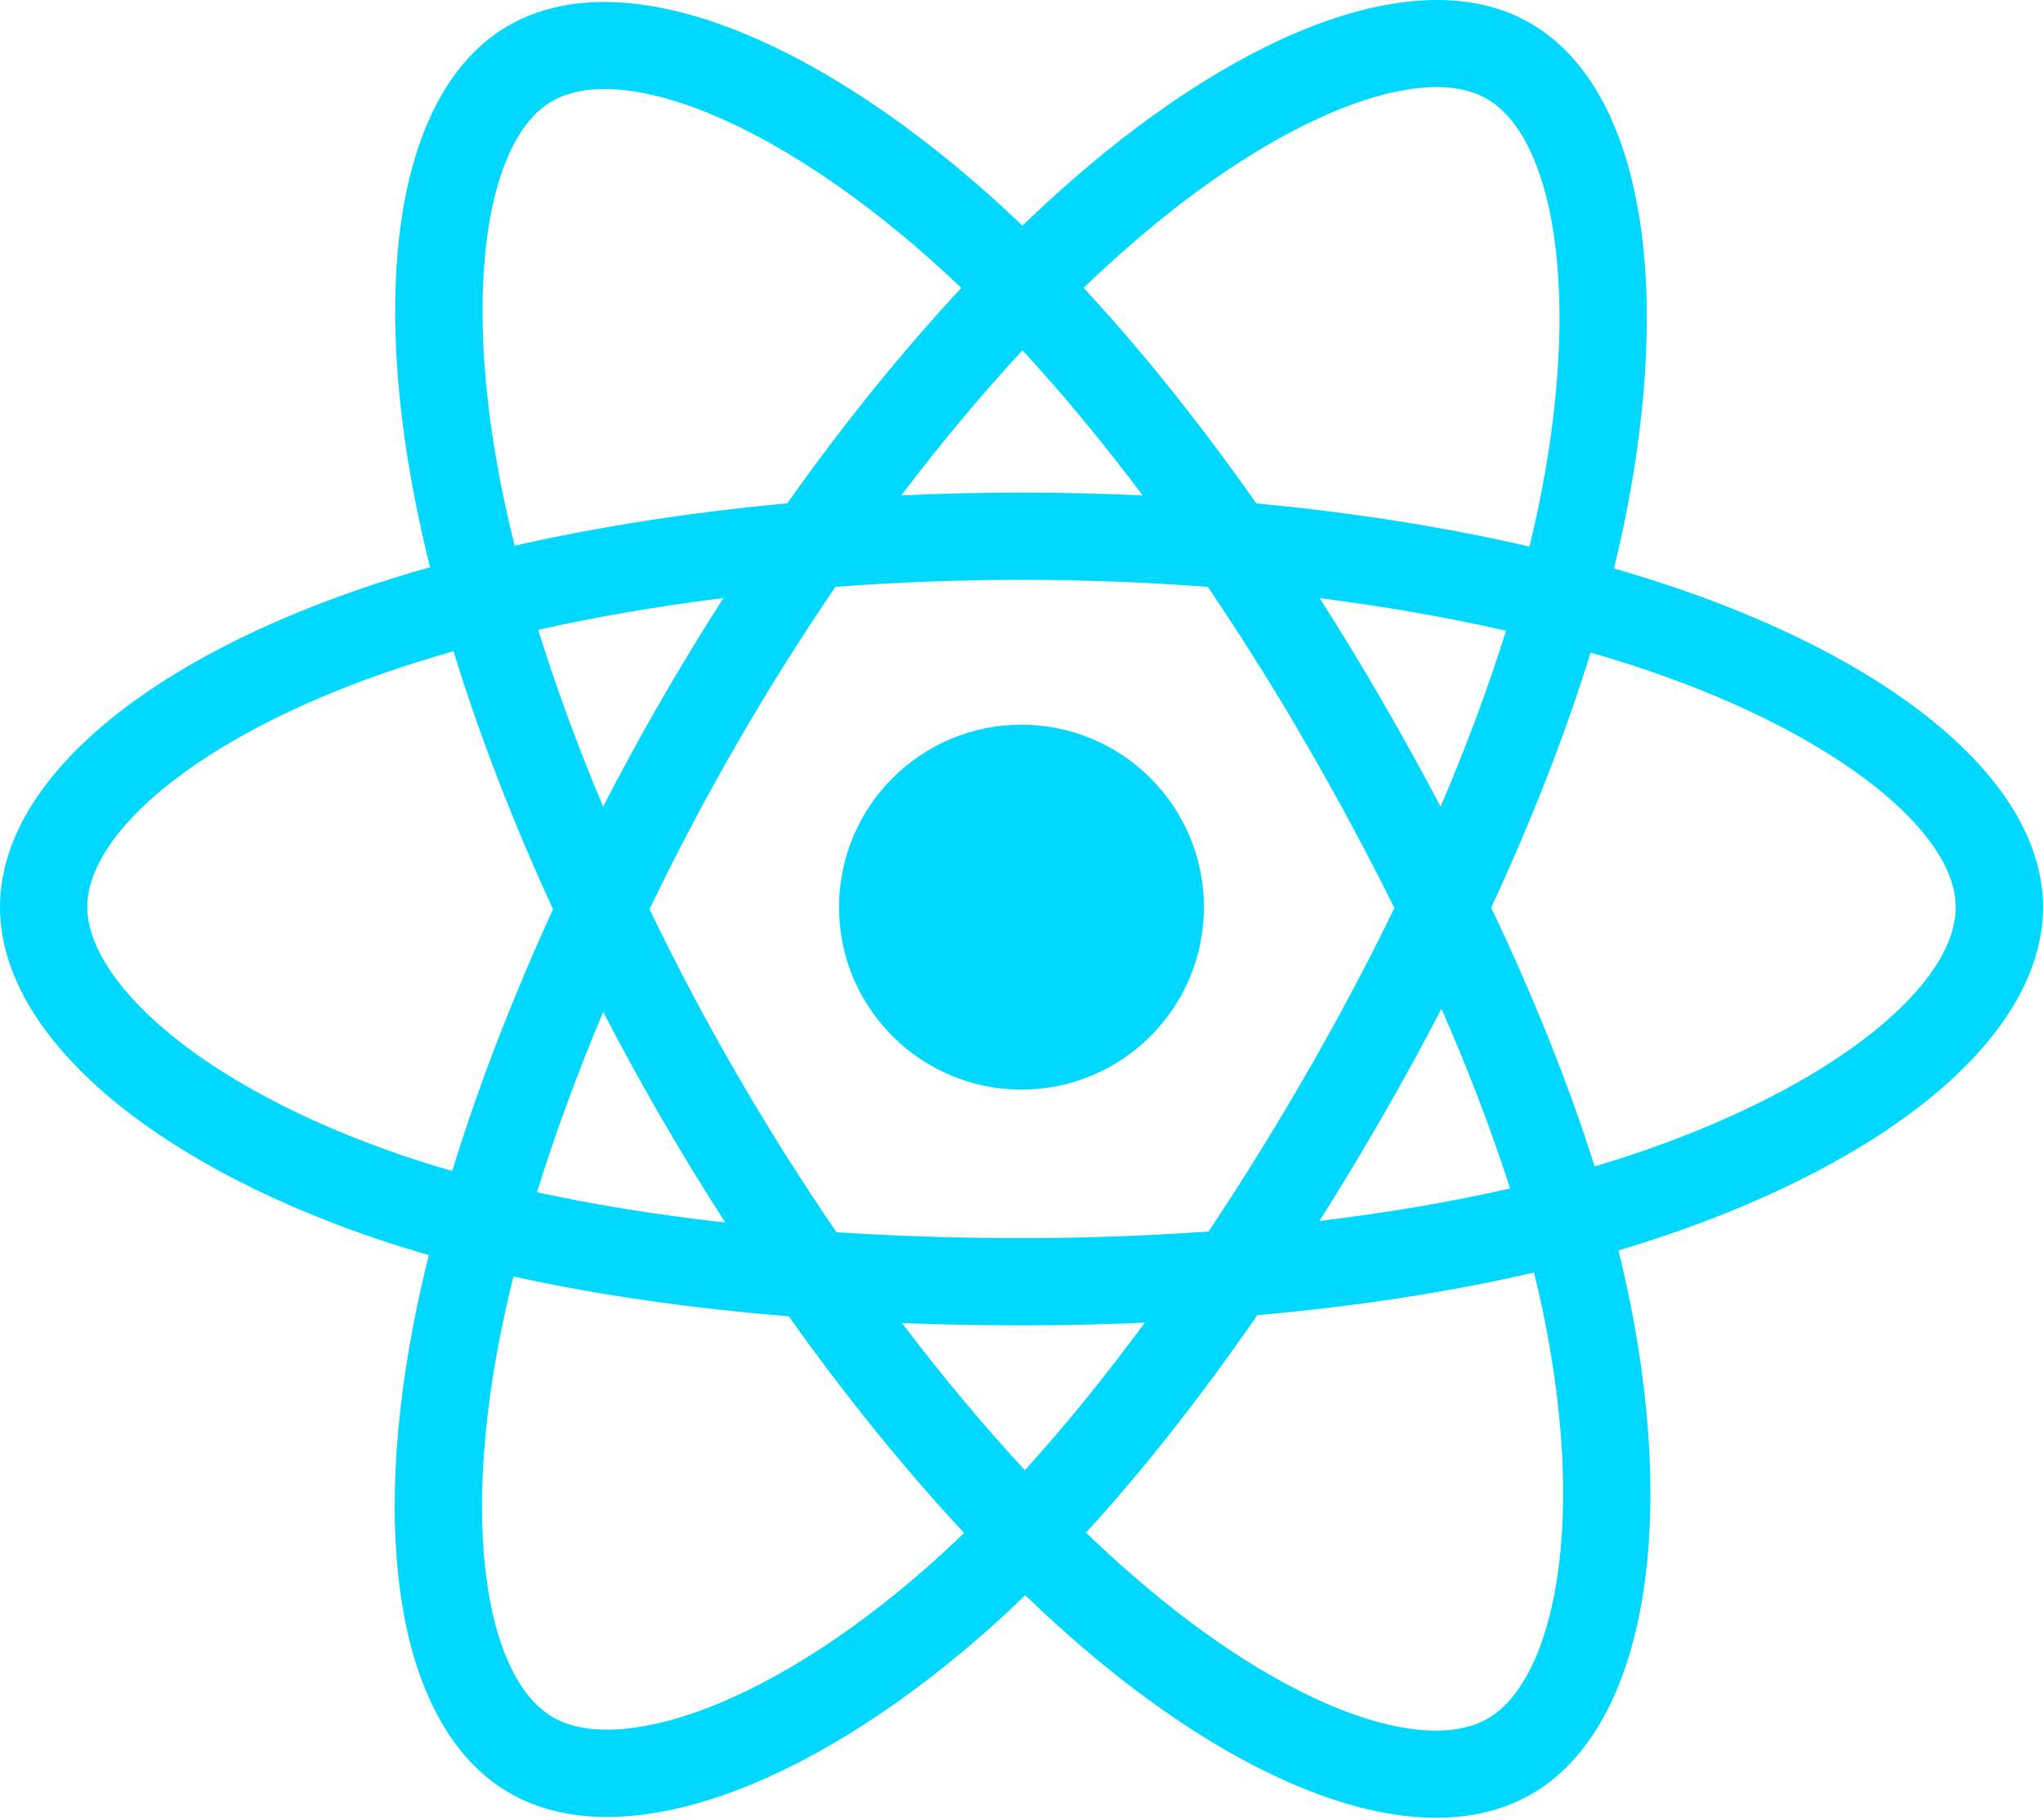
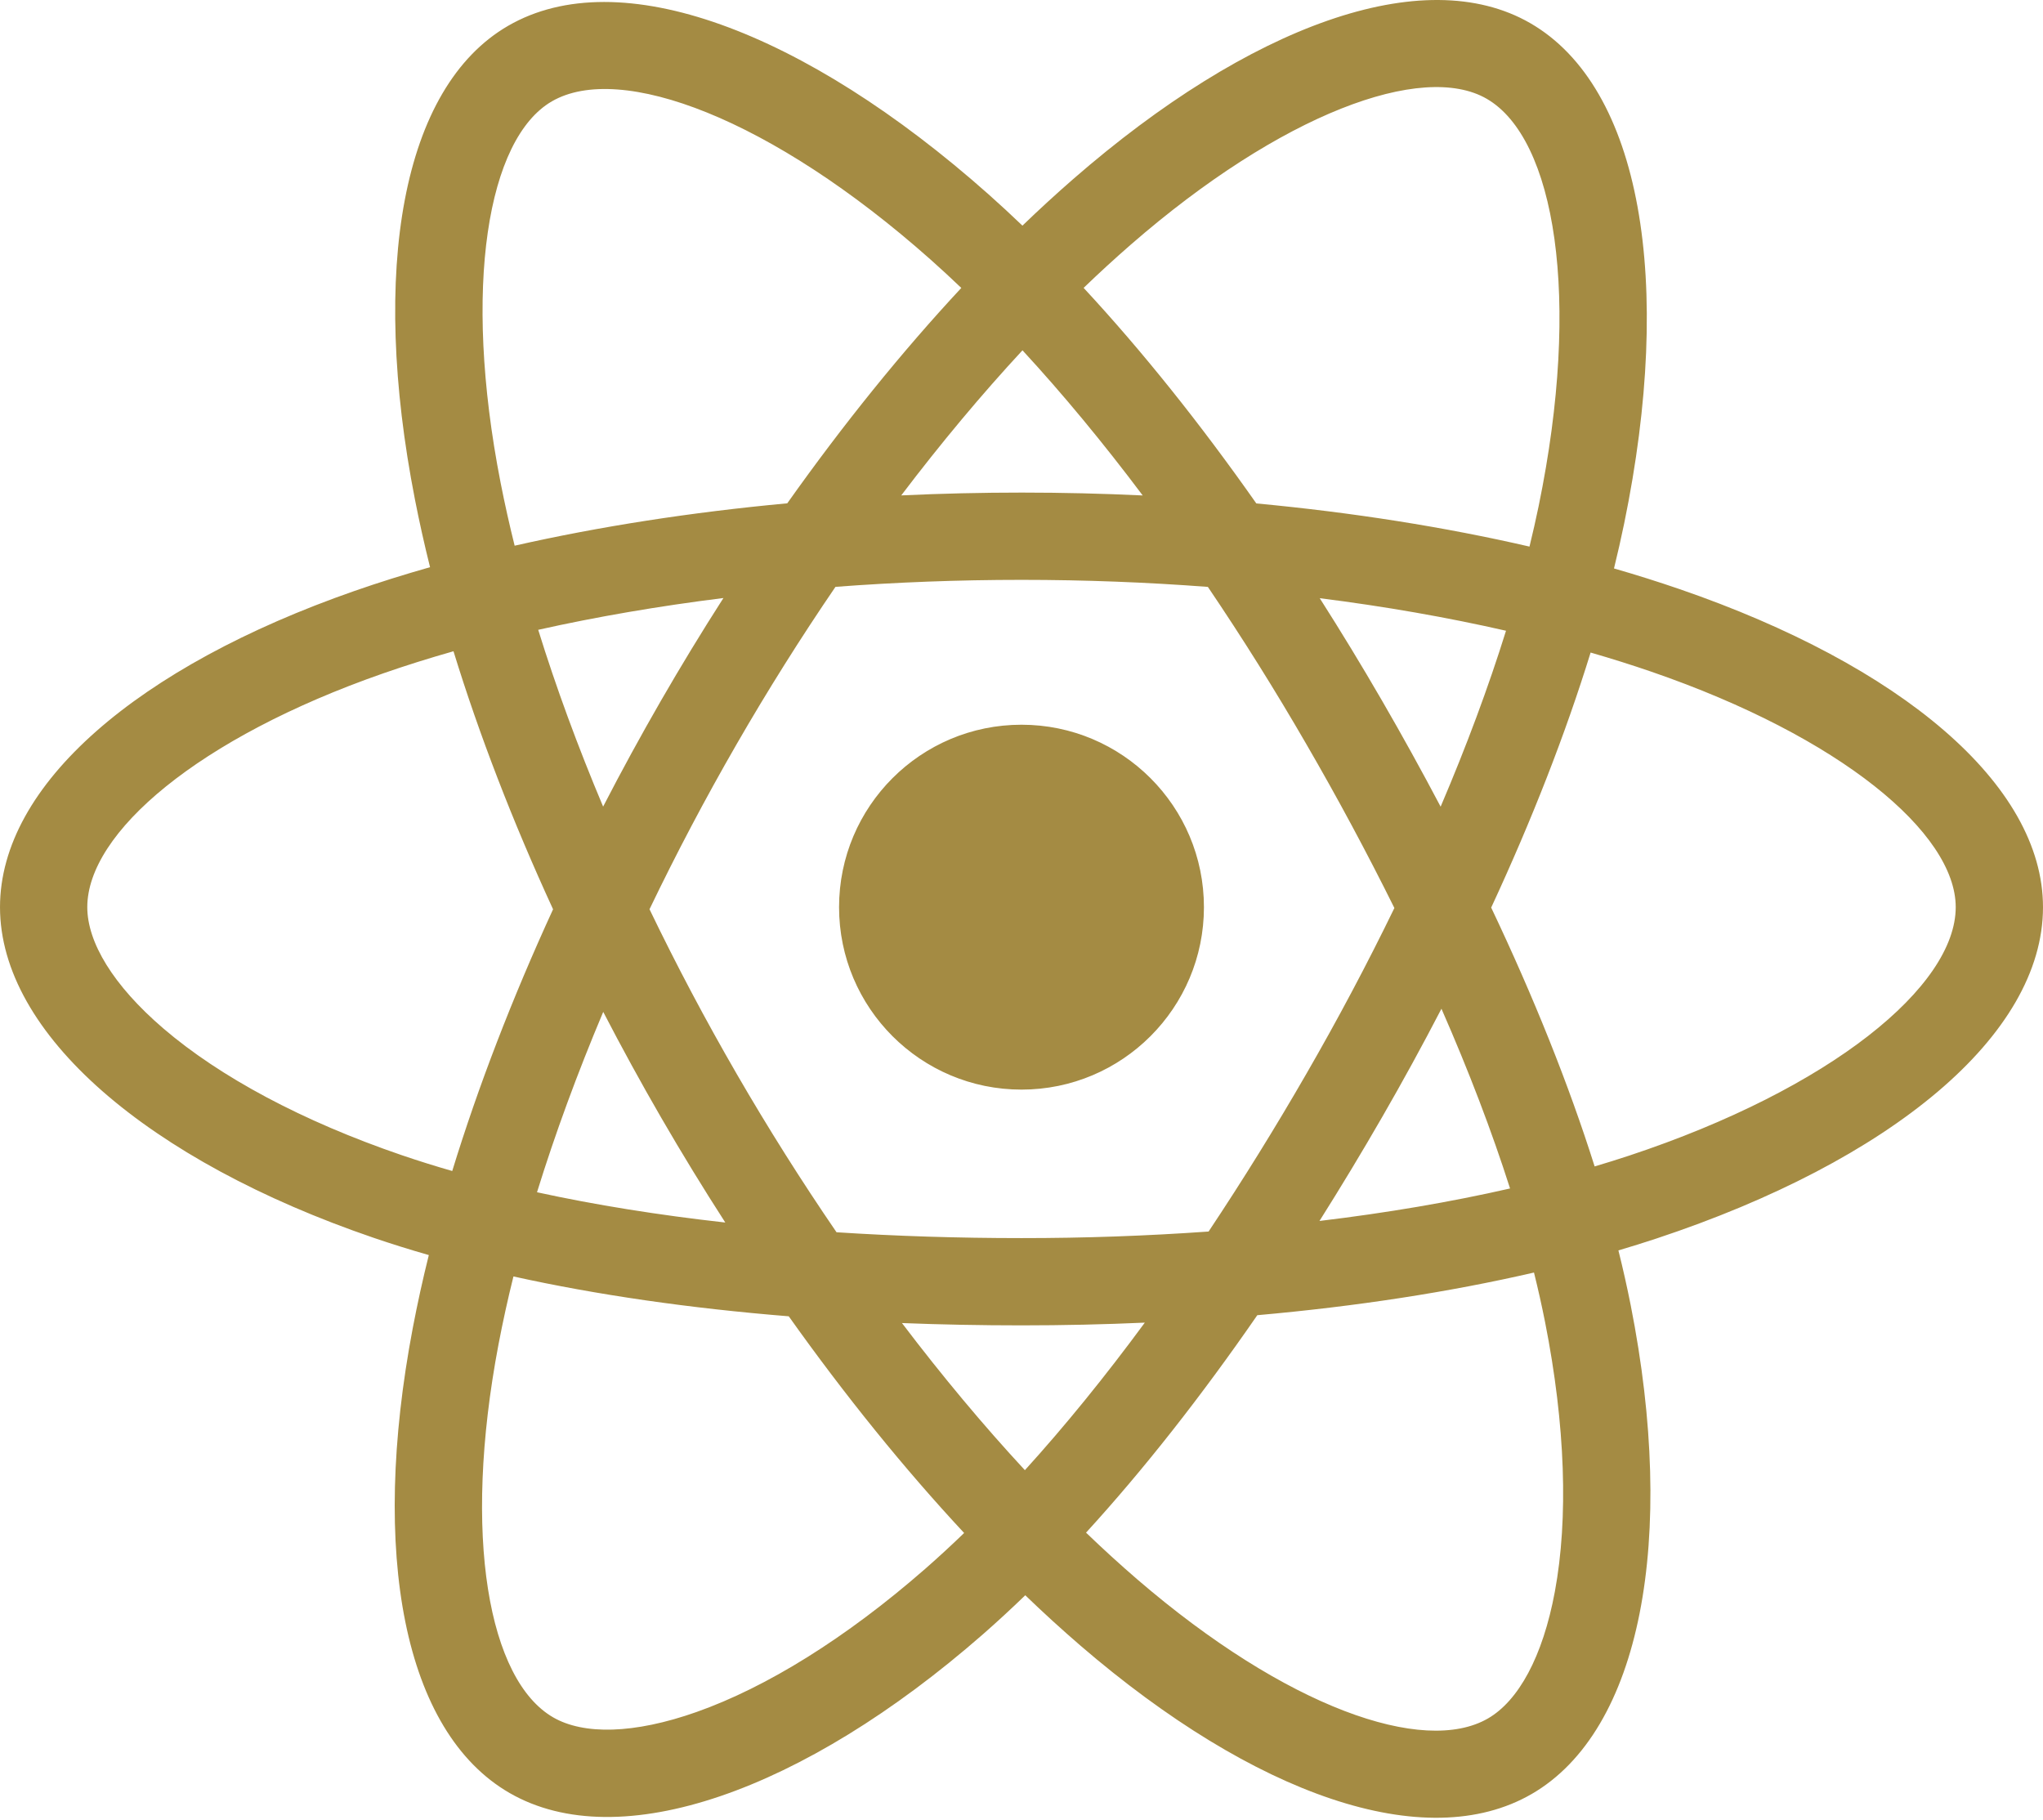
<svg xmlns="http://www.w3.org/2000/svg" aria-hidden="true" role="img" class="iconify iconify--logos" width="35.93" height="32" preserveAspectRatio="xMidYMid meet" viewBox="0 0 256 228">
-   <path fill="#00D8FF" d="M210.483 73.824a171.49 171.49 0 0 0-8.24-2.597c.465-1.9.893-3.777 1.273-5.621c6.238-30.281 2.16-54.676-11.769-62.708c-13.355-7.7-35.196.329-57.254 19.526a171.23 171.23 0 0 0-6.375 5.848a155.866 155.866 0 0 0-4.241-3.917C100.759 3.829 77.587-4.822 63.673 3.233C50.33 10.957 46.379 33.89 51.995 62.588a170.974 170.974 0 0 0 1.892 8.48c-3.28.932-6.445 1.924-9.474 2.98C17.309 83.498 0 98.307 0 113.668c0 15.865 18.582 31.778 46.812 41.427a145.52 145.52 0 0 0 6.921 2.165a167.467 167.467 0 0 0-2.01 9.138c-5.354 28.2-1.173 50.591 12.134 58.266c13.744 7.926 36.812-.22 59.273-19.855a145.567 145.567 0 0 0 5.342-4.923a168.064 168.064 0 0 0 6.92 6.314c21.758 18.722 43.246 26.282 56.54 18.586c13.731-7.949 18.194-32.003 12.4-61.268a145.016 145.016 0 0 0-1.535-6.842c1.62-.48 3.21-.974 4.76-1.488c29.348-9.723 48.443-25.443 48.443-41.52c0-15.417-17.868-30.326-45.517-39.844Zm-6.365 70.984c-1.4.463-2.836.91-4.3 1.345c-3.24-10.257-7.612-21.163-12.963-32.432c5.106-11 9.31-21.767 12.459-31.957c2.619.758 5.16 1.557 7.61 2.4c23.69 8.156 38.14 20.213 38.14 29.504c0 9.896-15.606 22.743-40.946 31.14Zm-10.514 20.834c2.562 12.94 2.927 24.64 1.23 33.787c-1.524 8.219-4.59 13.698-8.382 15.893c-8.067 4.67-25.32-1.4-43.927-17.412a156.726 156.726 0 0 1-6.437-5.87c7.214-7.889 14.423-17.06 21.459-27.246c12.376-1.098 24.068-2.894 34.671-5.345a134.17 134.17 0 0 1 1.386 6.193ZM87.276 214.515c-7.882 2.783-14.16 2.863-17.955.675c-8.075-4.657-11.432-22.636-6.853-46.752a156.923 156.923 0 0 1 1.869-8.499c10.486 2.32 22.093 3.988 34.498 4.994c7.084 9.967 14.501 19.128 21.976 27.15a134.668 134.668 0 0 1-4.877 4.492c-9.933 8.682-19.886 14.842-28.658 17.94ZM50.35 144.747c-12.483-4.267-22.792-9.812-29.858-15.863c-6.35-5.437-9.555-10.836-9.555-15.216c0-9.322 13.897-21.212 37.076-29.293c2.813-.98 5.757-1.905 8.812-2.773c3.204 10.42 7.406 21.315 12.477 32.332c-5.137 11.18-9.399 22.249-12.634 32.792a134.718 134.718 0 0 1-6.318-1.979Zm12.378-84.26c-4.811-24.587-1.616-43.134 6.425-47.789c8.564-4.958 27.502 2.111 47.463 19.835a144.318 144.318 0 0 1 3.841 3.545c-7.438 7.987-14.787 17.08-21.808 26.988c-12.04 1.116-23.565 2.908-34.161 5.309a160.342 160.342 0 0 1-1.76-7.887Zm110.427 27.268a347.8 347.8 0 0 0-7.785-12.803c8.168 1.033 15.994 2.404 23.343 4.08c-2.206 7.072-4.956 14.465-8.193 22.045a381.151 381.151 0 0 0-7.365-13.322Zm-45.032-43.861c5.044 5.465 10.096 11.566 15.065 18.186a322.04 322.04 0 0 0-30.257-.006c4.974-6.559 10.069-12.652 15.192-18.18ZM82.802 87.83a323.167 323.167 0 0 0-7.227 13.238c-3.184-7.553-5.909-14.98-8.134-22.152c7.304-1.634 15.093-2.97 23.209-3.984a321.524 321.524 0 0 0-7.848 12.897Zm8.081 65.352c-8.385-.936-16.291-2.203-23.593-3.793c2.26-7.3 5.045-14.885 8.298-22.6a321.187 321.187 0 0 0 7.257 13.246c2.594 4.48 5.28 8.868 8.038 13.147Zm37.542 31.03c-5.184-5.592-10.354-11.779-15.403-18.433c4.902.192 9.899.29 14.978.29c5.218 0 10.376-.117 15.453-.343c-4.985 6.774-10.018 12.97-15.028 18.486Zm52.198-57.817c3.422 7.8 6.306 15.345 8.596 22.52c-7.422 1.694-15.436 3.058-23.88 4.071a382.417 382.417 0 0 0 7.859-13.026a347.403 347.403 0 0 0 7.425-13.565Zm-16.898 8.101a358.557 358.557 0 0 1-12.281 19.815a329.4 329.4 0 0 1-23.444.823c-7.967 0-15.716-.248-23.178-.732a310.202 310.202 0 0 1-12.513-19.846h.001a307.41 307.41 0 0 1-10.923-20.627a310.278 310.278 0 0 1 10.89-20.637l-.001.001a307.318 307.318 0 0 1 12.413-19.761c7.613-.576 15.42-.876 23.31-.876H128c7.926 0 15.743.303 23.354.883a329.357 329.357 0 0 1 12.335 19.695a358.489 358.489 0 0 1 11.036 20.54a329.472 329.472 0 0 1-11 20.722Zm22.56-122.124c8.572 4.944 11.906 24.881 6.52 51.026c-.344 1.668-.73 3.367-1.15 5.09c-10.622-2.452-22.155-4.275-34.23-5.408c-7.034-10.017-14.323-19.124-21.64-27.008a160.789 160.789 0 0 1 5.888-5.4c18.9-16.447 36.564-22.941 44.612-18.3ZM128 90.808c12.625 0 22.86 10.235 22.86 22.86s-10.235 22.86-22.86 22.86s-22.86-10.235-22.86-22.86s10.235-22.86 22.86-22.86Z" />
+   <path fill="#A48B43" d="M210.483 73.824a171.49 171.49 0 0 0-8.24-2.597c.465-1.9.893-3.777 1.273-5.621c6.238-30.281 2.16-54.676-11.769-62.708c-13.355-7.7-35.196.329-57.254 19.526a171.23 171.23 0 0 0-6.375 5.848a155.866 155.866 0 0 0-4.241-3.917C100.759 3.829 77.587-4.822 63.673 3.233C50.33 10.957 46.379 33.89 51.995 62.588a170.974 170.974 0 0 0 1.892 8.48c-3.28.932-6.445 1.924-9.474 2.98C17.309 83.498 0 98.307 0 113.668c0 15.865 18.582 31.778 46.812 41.427a145.52 145.52 0 0 0 6.921 2.165a167.467 167.467 0 0 0-2.01 9.138c-5.354 28.2-1.173 50.591 12.134 58.266c13.744 7.926 36.812-.22 59.273-19.855a145.567 145.567 0 0 0 5.342-4.923a168.064 168.064 0 0 0 6.92 6.314c21.758 18.722 43.246 26.282 56.54 18.586c13.731-7.949 18.194-32.003 12.4-61.268a145.016 145.016 0 0 0-1.535-6.842c1.62-.48 3.21-.974 4.76-1.488c29.348-9.723 48.443-25.443 48.443-41.52c0-15.417-17.868-30.326-45.517-39.844Zm-6.365 70.984c-1.4.463-2.836.91-4.3 1.345c-3.24-10.257-7.612-21.163-12.963-32.432c5.106-11 9.31-21.767 12.459-31.957c2.619.758 5.16 1.557 7.61 2.4c23.69 8.156 38.14 20.213 38.14 29.504c0 9.896-15.606 22.743-40.946 31.14Zm-10.514 20.834c2.562 12.94 2.927 24.64 1.23 33.787c-1.524 8.219-4.59 13.698-8.382 15.893c-8.067 4.67-25.32-1.4-43.927-17.412a156.726 156.726 0 0 1-6.437-5.87c7.214-7.889 14.423-17.06 21.459-27.246c12.376-1.098 24.068-2.894 34.671-5.345a134.17 134.17 0 0 1 1.386 6.193ZM87.276 214.515c-7.882 2.783-14.16 2.863-17.955.675c-8.075-4.657-11.432-22.636-6.853-46.752a156.923 156.923 0 0 1 1.869-8.499c10.486 2.32 22.093 3.988 34.498 4.994c7.084 9.967 14.501 19.128 21.976 27.15a134.668 134.668 0 0 1-4.877 4.492c-9.933 8.682-19.886 14.842-28.658 17.94ZM50.35 144.747c-12.483-4.267-22.792-9.812-29.858-15.863c-6.35-5.437-9.555-10.836-9.555-15.216c0-9.322 13.897-21.212 37.076-29.293c2.813-.98 5.757-1.905 8.812-2.773c3.204 10.42 7.406 21.315 12.477 32.332c-5.137 11.18-9.399 22.249-12.634 32.792a134.718 134.718 0 0 1-6.318-1.979Zm12.378-84.26c-4.811-24.587-1.616-43.134 6.425-47.789c8.564-4.958 27.502 2.111 47.463 19.835a144.318 144.318 0 0 1 3.841 3.545c-7.438 7.987-14.787 17.08-21.808 26.988c-12.04 1.116-23.565 2.908-34.161 5.309a160.342 160.342 0 0 1-1.76-7.887Zm110.427 27.268a347.8 347.8 0 0 0-7.785-12.803c8.168 1.033 15.994 2.404 23.343 4.08c-2.206 7.072-4.956 14.465-8.193 22.045a381.151 381.151 0 0 0-7.365-13.322Zm-45.032-43.861c5.044 5.465 10.096 11.566 15.065 18.186a322.04 322.04 0 0 0-30.257-.006c4.974-6.559 10.069-12.652 15.192-18.18ZM82.802 87.83a323.167 323.167 0 0 0-7.227 13.238c-3.184-7.553-5.909-14.98-8.134-22.152c7.304-1.634 15.093-2.97 23.209-3.984a321.524 321.524 0 0 0-7.848 12.897Zm8.081 65.352c-8.385-.936-16.291-2.203-23.593-3.793c2.26-7.3 5.045-14.885 8.298-22.6a321.187 321.187 0 0 0 7.257 13.246c2.594 4.48 5.28 8.868 8.038 13.147Zm37.542 31.03c-5.184-5.592-10.354-11.779-15.403-18.433c4.902.192 9.899.29 14.978.29c5.218 0 10.376-.117 15.453-.343c-4.985 6.774-10.018 12.97-15.028 18.486Zm52.198-57.817c3.422 7.8 6.306 15.345 8.596 22.52c-7.422 1.694-15.436 3.058-23.88 4.071a382.417 382.417 0 0 0 7.859-13.026a347.403 347.403 0 0 0 7.425-13.565Zm-16.898 8.101a358.557 358.557 0 0 1-12.281 19.815a329.4 329.4 0 0 1-23.444.823c-7.967 0-15.716-.248-23.178-.732a310.202 310.202 0 0 1-12.513-19.846h.001a307.41 307.41 0 0 1-10.923-20.627a310.278 310.278 0 0 1 10.89-20.637l-.001.001a307.318 307.318 0 0 1 12.413-19.761c7.613-.576 15.42-.876 23.31-.876H128c7.926 0 15.743.303 23.354.883a329.357 329.357 0 0 1 12.335 19.695a358.489 358.489 0 0 1 11.036 20.54a329.472 329.472 0 0 1-11 20.722Zm22.56-122.124c8.572 4.944 11.906 24.881 6.52 51.026c-.344 1.668-.73 3.367-1.15 5.09c-10.622-2.452-22.155-4.275-34.23-5.408c-7.034-10.017-14.323-19.124-21.64-27.008a160.789 160.789 0 0 1 5.888-5.4c18.9-16.447 36.564-22.941 44.612-18.3ZM128 90.808c12.625 0 22.86 10.235 22.86 22.86s-10.235 22.86-22.86 22.86s-22.86-10.235-22.86-22.86s10.235-22.86 22.86-22.86Z" />
</svg>
